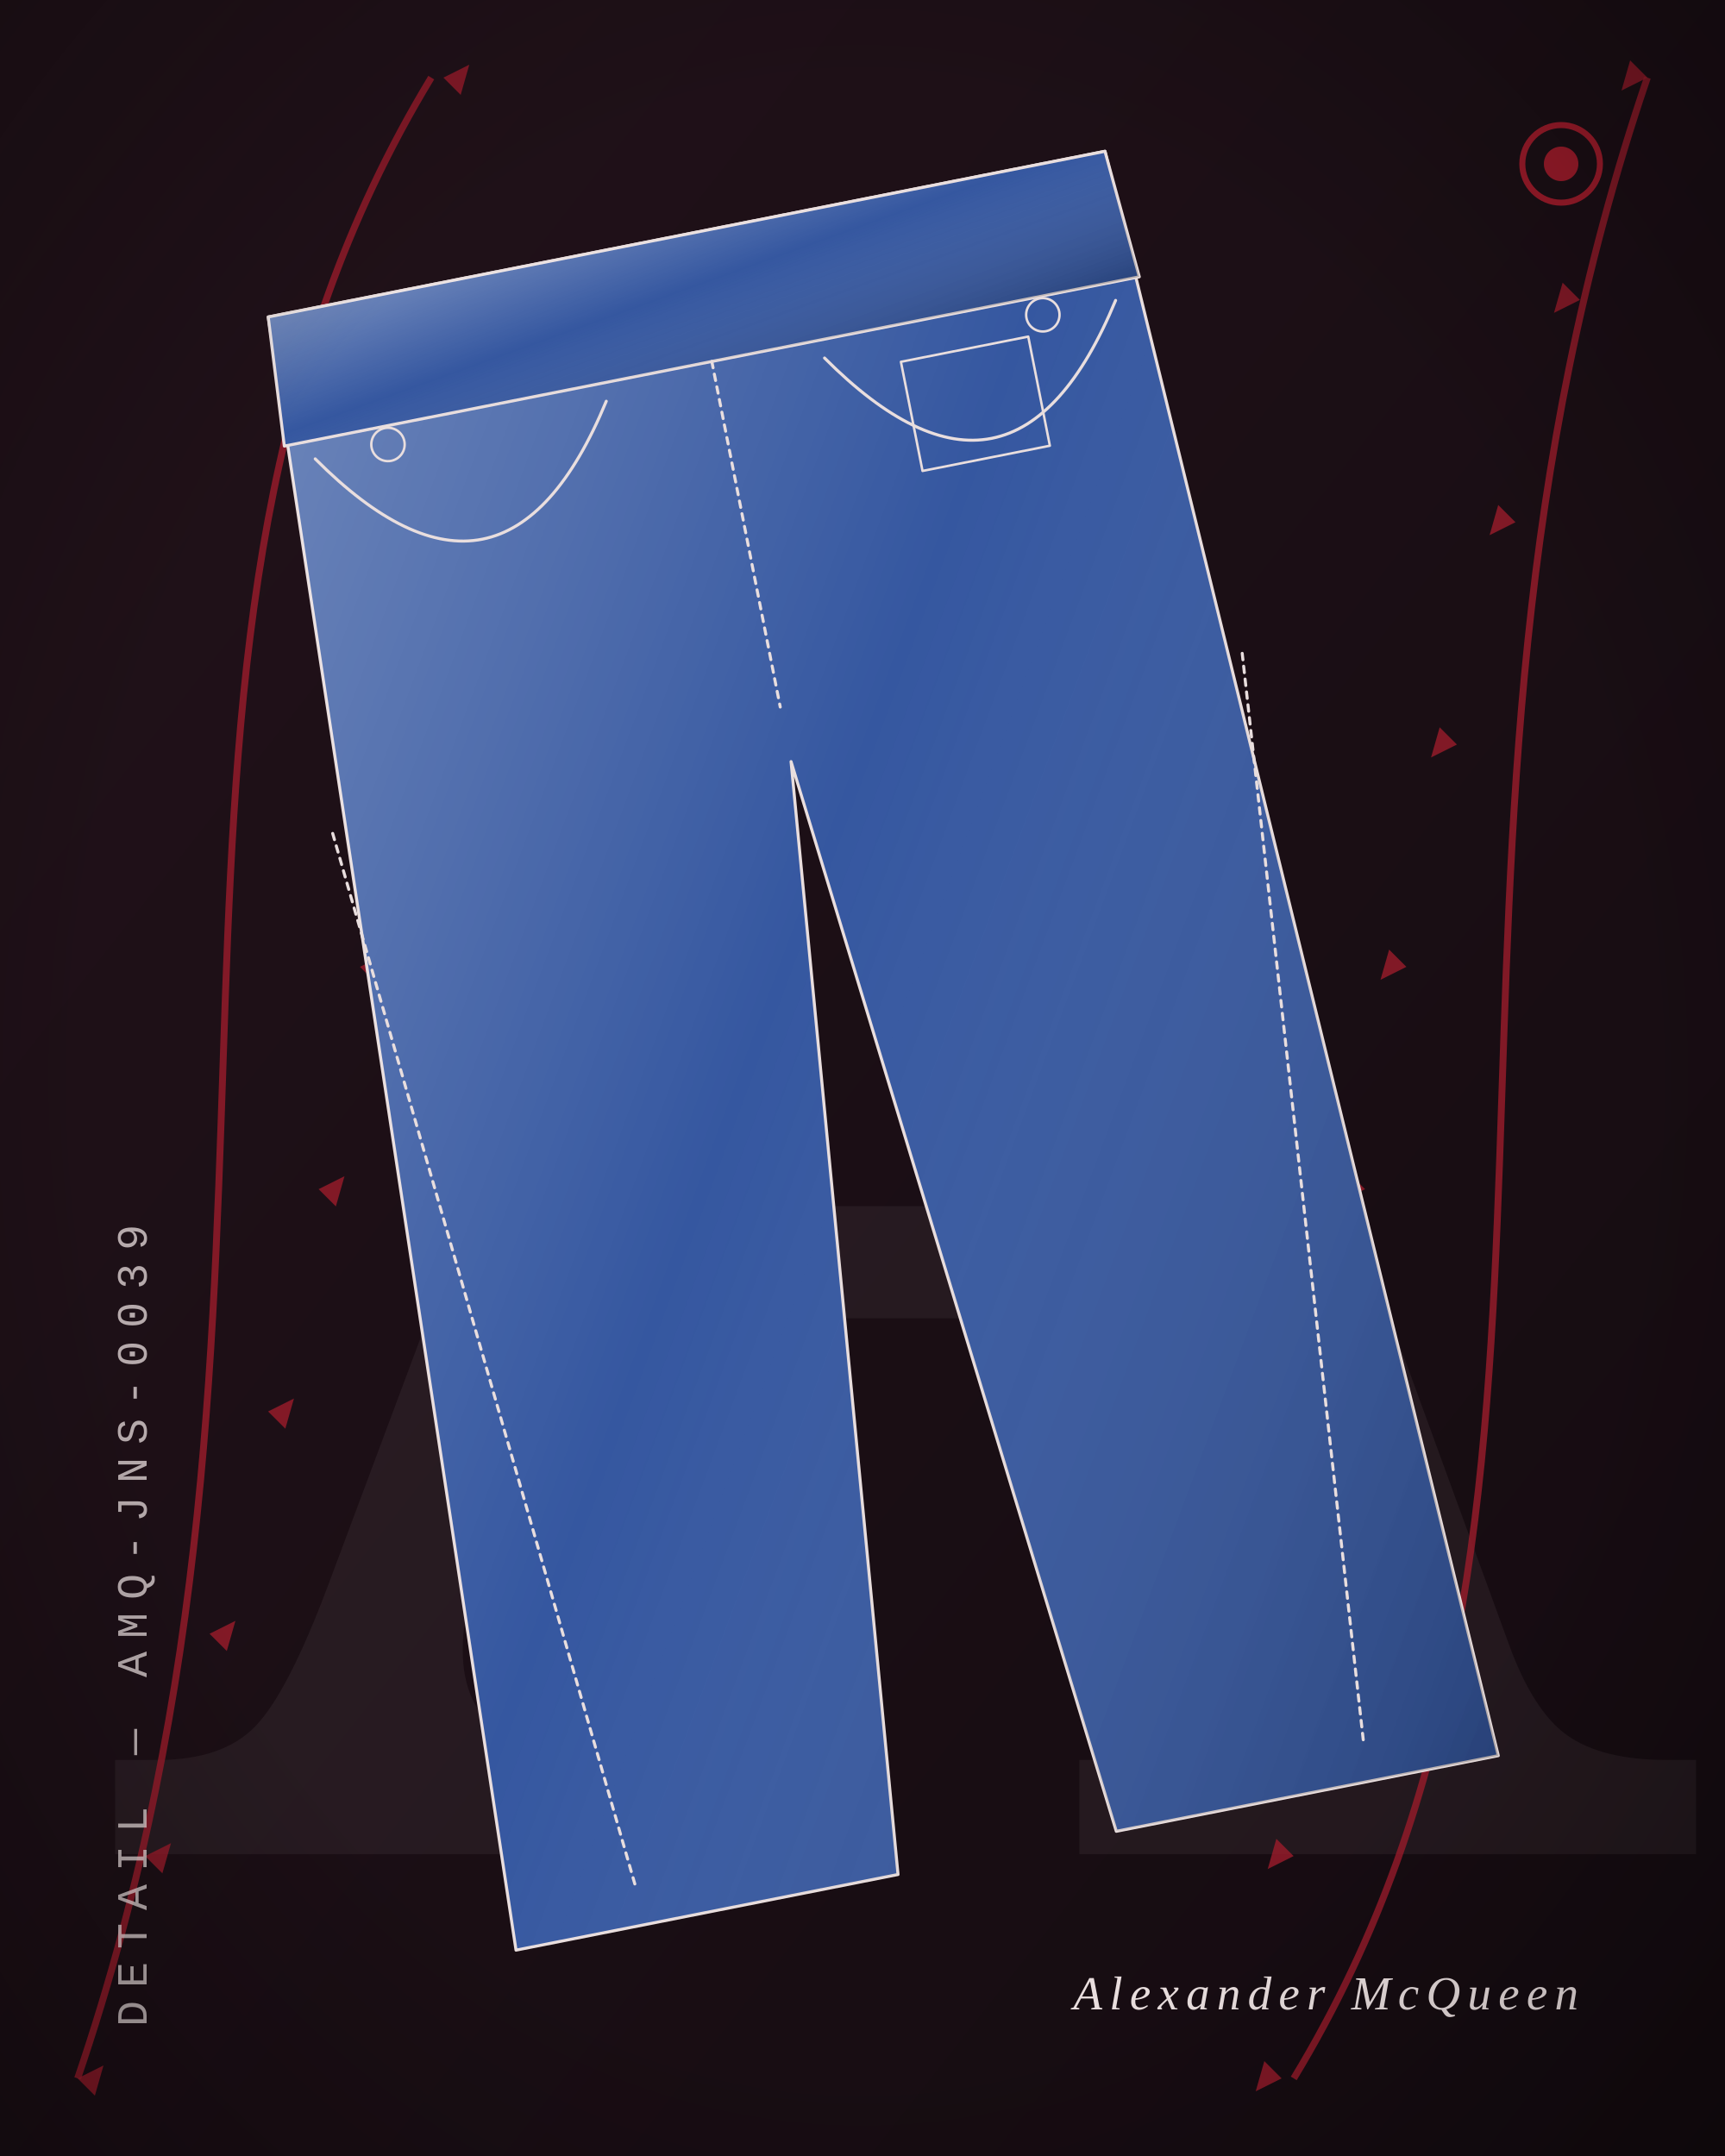
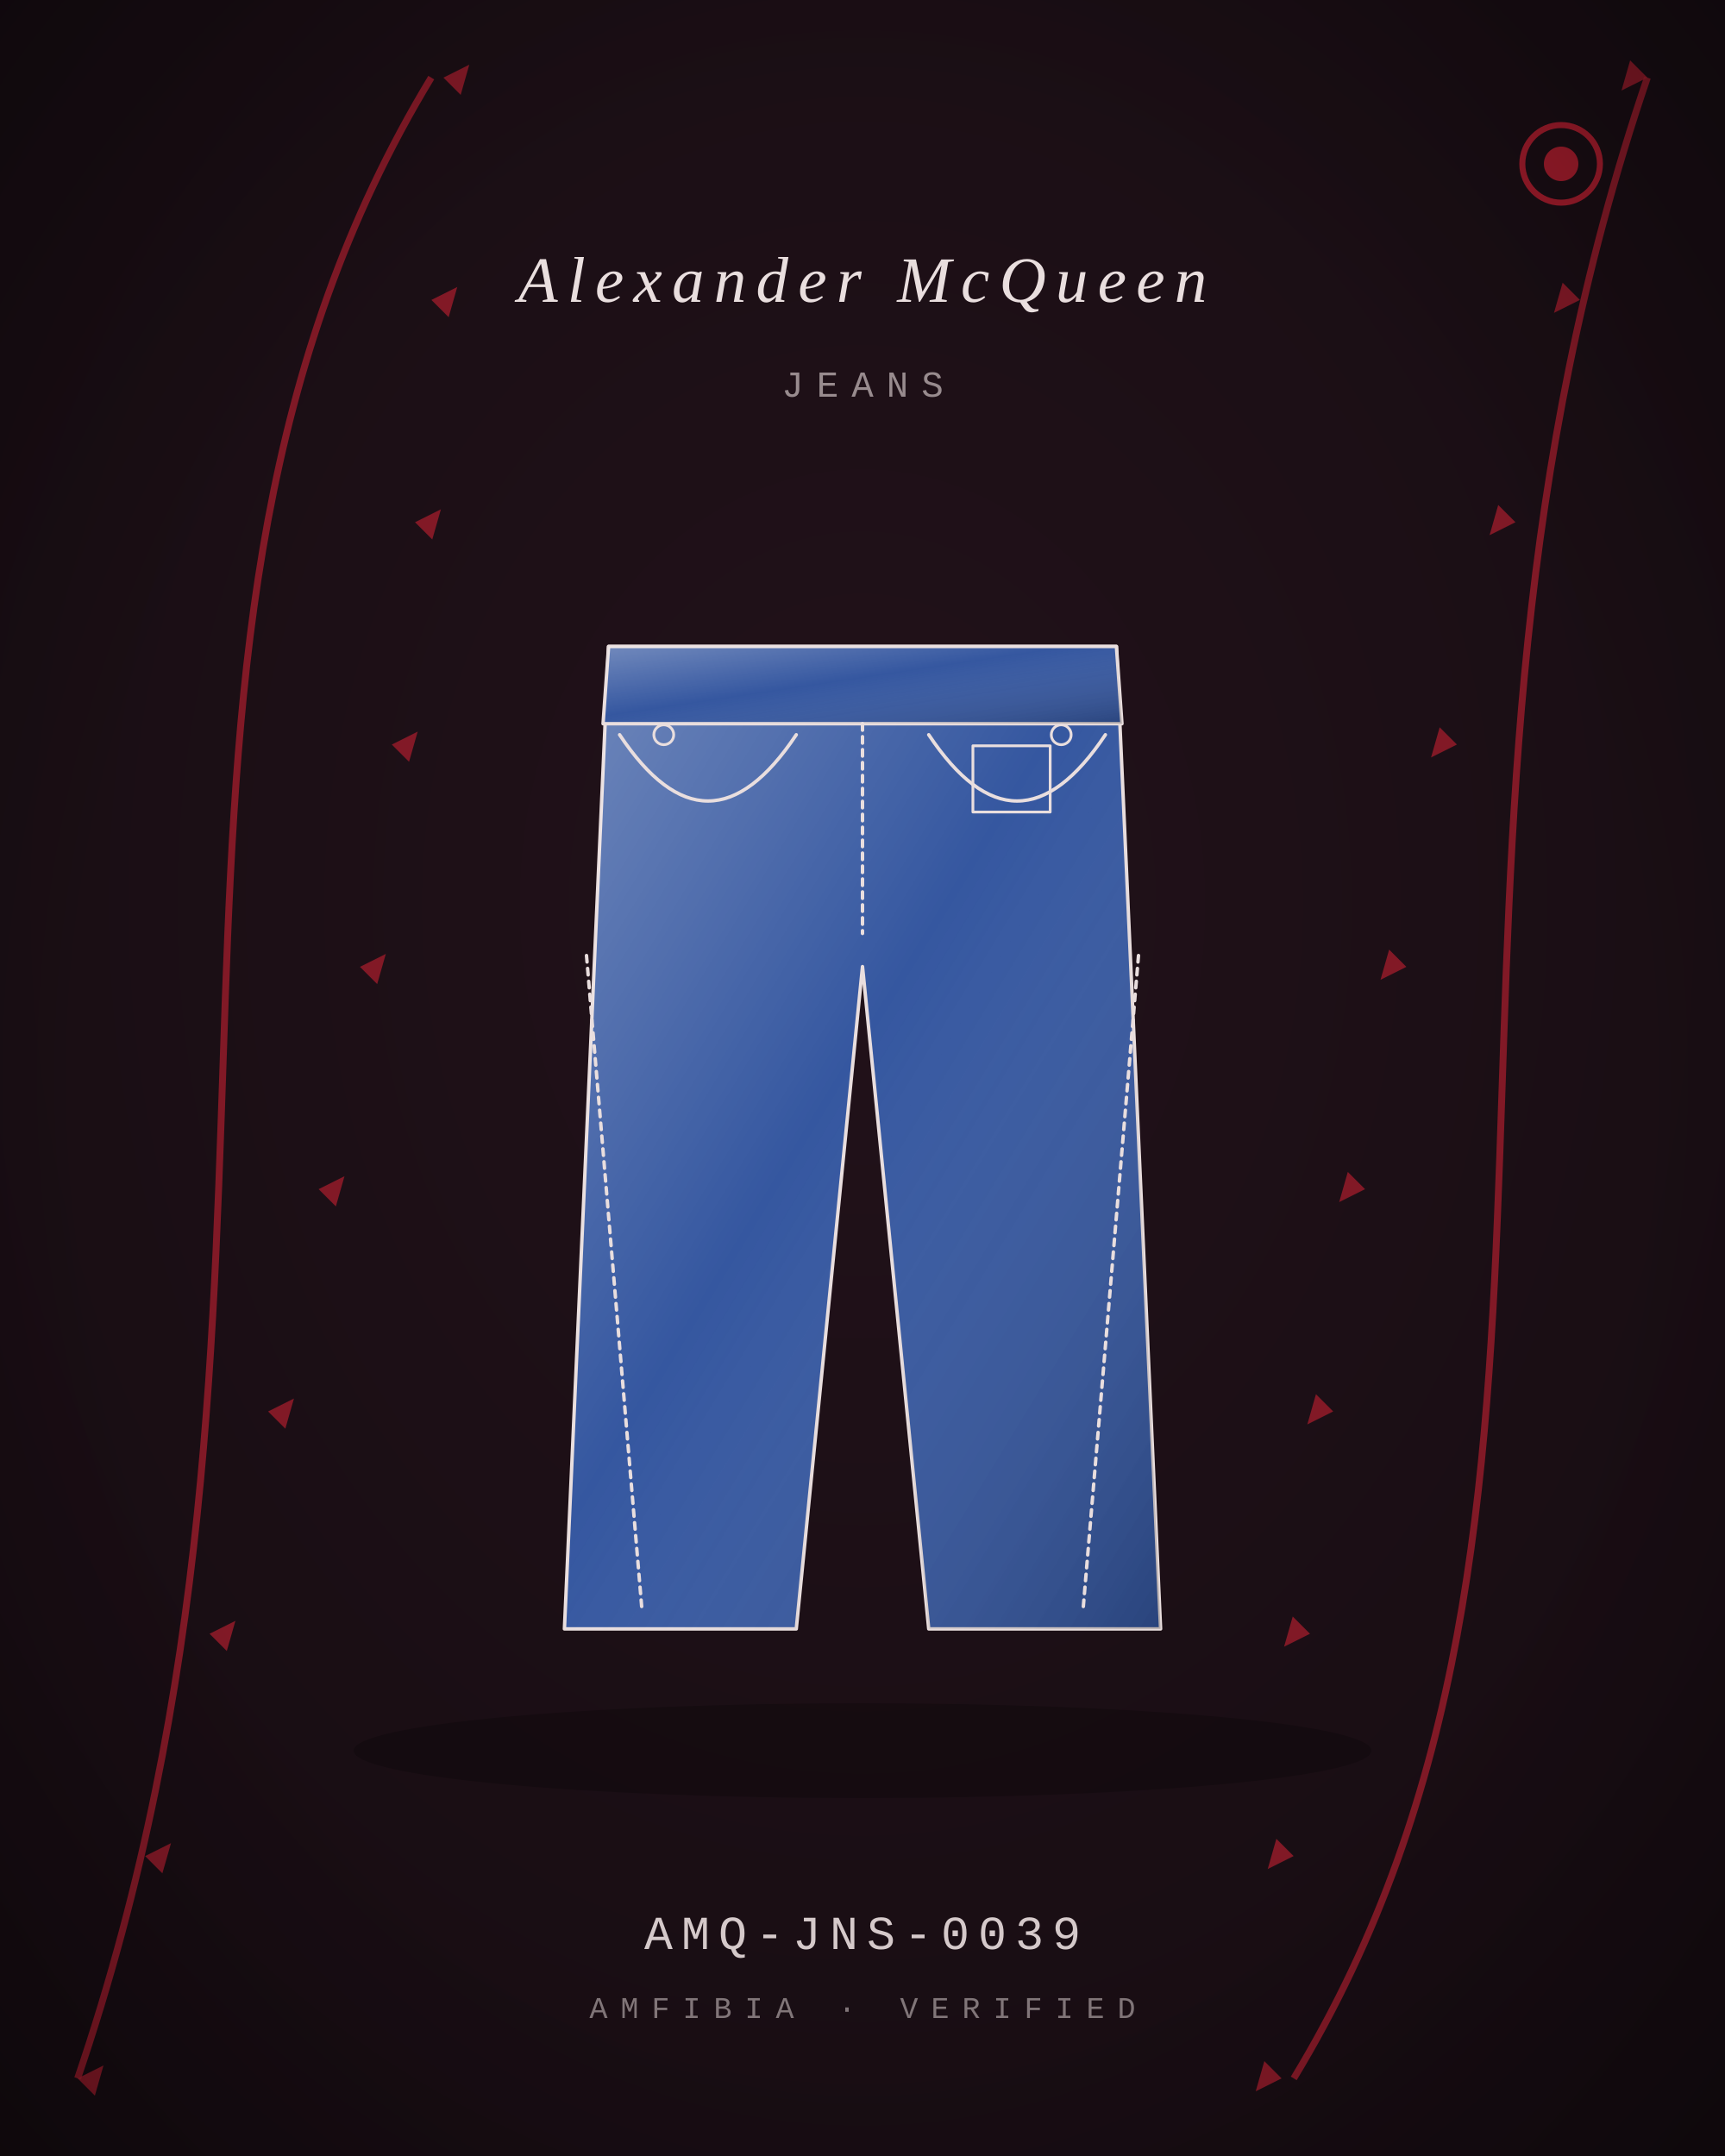
<svg xmlns="http://www.w3.org/2000/svg" viewBox="0 0 400 500" width="800" height="1000">
  <defs>
    <radialGradient id="bg" cx="50%" cy="42%" r="80%">
      <stop offset="0" stop-color="#22121A" />
      <stop offset="1" stop-color="#140B10" />
    </radialGradient>
    <linearGradient id="bgd" x1="0" y1="0" x2="1" y2="1">
      <stop offset="0" stop-color="#22121A" />
      <stop offset="1" stop-color="#140B10" />
    </linearGradient>
    <linearGradient id="sheen" x1="0" y1="0" x2="1" y2="1">
      <stop offset="0" stop-color="#fff" stop-opacity=".30" />
      <stop offset=".45" stop-color="#fff" stop-opacity="0" />
      <stop offset="1" stop-color="#000" stop-opacity=".22" />
    </linearGradient>
    <linearGradient id="multi" x1="0" y1="0" x2="1" y2="1">
      <stop offset="0" stop-color="#B3122E" />
      <stop offset=".35" stop-color="#C9A227" />
      <stop offset=".7" stop-color="#2F5D46" />
      <stop offset="1" stop-color="#3557A0" />
    </linearGradient>
    <radialGradient id="vig" cx="50%" cy="50%" r="75%">
      <stop offset=".6" stop-color="#000" stop-opacity="0" />
      <stop offset="1" stop-color="#000" stop-opacity=".35" />
    </radialGradient>
  </defs>
-   <rect width="400" height="500" fill="url(#bgd)" />
-   <text x="210" y="430" text-anchor="middle" font-family="Georgia, serif" font-size="520" fill="#E9DEDE" opacity="0.06">A</text>
+   <rect width="400" height="500" fill="url(#bg)" />
  <path d="M18 482 C 80 300, 20 150, 100 18 M382 18 C 320 200, 380 350, 300 482" fill="none" stroke="#9B1B2A" stroke-width="1.6" opacity="0.8" />
  <path d="M18 482 l6 -3 l-2 7 Z" fill="#9B1B2A" opacity="0.8" />
  <path d="M382 18 l-6 3 l2 -7 Z" fill="#9B1B2A" opacity="0.8" />
  <path d="M33.655 430.444 l6 -3 l-2 7 Z" fill="#9B1B2A" opacity="0.8" />
  <path d="M366.345 69.556 l-6 3 l2 -7 Z" fill="#9B1B2A" opacity="0.8" />
  <path d="M48.59 378.889 l6 -3 l-2 7 Z" fill="#9B1B2A" opacity="0.8" />
  <path d="M351.41 121.111 l-6 3 l2 -7 Z" fill="#9B1B2A" opacity="0.8" />
  <path d="M62.163 327.333 l6 -3 l-2 7 Z" fill="#9B1B2A" opacity="0.8" />
  <path d="M337.837 172.667 l-6 3 l2 -7 Z" fill="#9B1B2A" opacity="0.8" />
  <path d="M73.883 275.778 l6 -3 l-2 7 Z" fill="#9B1B2A" opacity="0.8" />
  <path d="M326.117 224.222 l-6 3 l2 -7 Z" fill="#9B1B2A" opacity="0.8" />
  <path d="M83.464 224.222 l6 -3 l-2 7 Z" fill="#9B1B2A" opacity="0.8" />
  <path d="M316.536 275.778 l-6 3 l2 -7 Z" fill="#9B1B2A" opacity="0.8" />
  <path d="M90.853 172.667 l6 -3 l-2 7 Z" fill="#9B1B2A" opacity="0.8" />
  <path d="M309.147 327.333 l-6 3 l2 -7 Z" fill="#9B1B2A" opacity="0.8" />
  <path d="M96.239 121.111 l6 -3 l-2 7 Z" fill="#9B1B2A" opacity="0.8" />
  <path d="M303.761 378.889 l-6 3 l2 -7 Z" fill="#9B1B2A" opacity="0.8" />
  <path d="M100.034 69.556 l6 -3 l-2 7 Z" fill="#9B1B2A" opacity="0.8" />
  <path d="M299.966 430.444 l-6 3 l2 -7 Z" fill="#9B1B2A" opacity="0.8" />
  <path d="M102.822 18 l6 -3 l-2 7 Z" fill="#9B1B2A" opacity="0.8" />
  <path d="M297.178 482 l-6 3 l2 -7 Z" fill="#9B1B2A" opacity="0.8" />
  <circle cx="362" cy="38" r="9" fill="none" stroke="#9B1B2A" stroke-width="1.4" />
  <circle cx="362" cy="38" r="4" fill="#9B1B2A" />
-   <g transform="rotate(-11.2 200 250) translate(-17 20) scale(2.15)">
-     <path d="M54 14 L146 14 L154 192 L112 192 L100 72 L88 192 L46 192 Z" fill="#3557A0" stroke="#E9DEDE" stroke-width="1.4" stroke-linejoin="round" stroke-linecap="round" vector-effect="non-scaling-stroke" />
+   <ellipse cx="200" cy="406" rx="118" ry="11" fill="#000" opacity="0.22" />
+   <g transform="translate(72 132) scale(1.28)">
+     <path d="M54 14 L146 14 L154 192 L112 192 L100 72 L88 192 L46 192 Z" fill="#3557A0" stroke="#E9DEDE" stroke-width="1.6" stroke-linejoin="round" stroke-linecap="round" vector-effect="non-scaling-stroke" />
    <path d="M54 14 L146 14 L154 192 L112 192 L100 72 L88 192 L46 192 Z" fill="url(#sheen)" stroke="none" />
-     <path d="M54 14 L146 14 L147 28 L53 28 Z" fill="#3557A0" stroke="#E9DEDE" stroke-width="1.4" stroke-linejoin="round" stroke-linecap="round" vector-effect="non-scaling-stroke" />
+     <path d="M54 14 L146 14 L147 28 L53 28 Z" fill="#3557A0" stroke="#E9DEDE" stroke-width="1.6" stroke-linejoin="round" stroke-linecap="round" vector-effect="non-scaling-stroke" />
    <path d="M54 14 L146 14 L147 28 L53 28 Z" fill="url(#sheen)" stroke="none" />
-     <path d="M56 30 Q72 54 88 30 M144 30 Q128 54 112 30" fill="none" stroke="#E9DEDE" stroke-width="1.4" stroke-linejoin="round" stroke-linecap="round" vector-effect="non-scaling-stroke" />
-     <path d="M120 32 L134 32 L134 44 L120 44 Z" fill="none" stroke="#E9DEDE" stroke-width="1.12" stroke-linejoin="round" stroke-linecap="round" vector-effect="non-scaling-stroke" />
-     <path d="M50 70 L60 188 M150 70 L140 188 M100 28 L100 66" fill="none" stroke="#E9DEDE" stroke-width="1.4" stroke-dasharray="3 3" stroke-linejoin="round" stroke-linecap="round" vector-effect="non-scaling-stroke" />
-     <path d="M64 30 m-1.8 0 a1.8 1.8 0 1 0 3.6 0 a1.8 1.8 0 1 0 -3.6 0 M136 30 m-1.8 0 a1.8 1.8 0 1 0 3.6 0 a1.8 1.8 0 1 0 -3.6 0" fill="none" stroke="#E9DEDE" stroke-width="1.12" stroke-linejoin="round" stroke-linecap="round" vector-effect="non-scaling-stroke" />
-   </g>
-   <g transform="translate(34 470) rotate(-90)">
-     <text x="0" y="0" text-anchor="start" font-family="'Courier New', Courier, monospace" font-size="10" letter-spacing="3" fill="#E9DEDE" opacity="0.75">DETAIL — AMQ-JNS-0039</text>
+     <path d="M56 30 Q72 54 88 30 M144 30 Q128 54 112 30" fill="none" stroke="#E9DEDE" stroke-width="1.6" stroke-linejoin="round" stroke-linecap="round" vector-effect="non-scaling-stroke" />
+     <path d="M120 32 L134 32 L134 44 L120 44 Z" fill="none" stroke="#E9DEDE" stroke-width="1.28" stroke-linejoin="round" stroke-linecap="round" vector-effect="non-scaling-stroke" />
+     <path d="M50 70 L60 188 M150 70 L140 188 M100 28 L100 66" fill="none" stroke="#E9DEDE" stroke-width="1.6" stroke-dasharray="3 3" stroke-linejoin="round" stroke-linecap="round" vector-effect="non-scaling-stroke" />
+     <path d="M64 30 m-1.8 0 a1.8 1.8 0 1 0 3.6 0 a1.8 1.8 0 1 0 -3.6 0 M136 30 m-1.8 0 a1.8 1.8 0 1 0 3.6 0 a1.8 1.8 0 1 0 -3.6 0" fill="none" stroke="#E9DEDE" stroke-width="1.28" stroke-linejoin="round" stroke-linecap="round" vector-effect="non-scaling-stroke" />
  </g>
  <g>
-     <text x="366" y="466" text-anchor="end" font-size="11" fill="#E9DEDE" font-family="Georgia, 'Times New Roman', serif" font-weight="400" letter-spacing="1.65" font-style="italic">Alexander McQueen</text>
+     <text x="200" y="70" text-anchor="middle" font-size="15" fill="#E9DEDE" font-family="Georgia, 'Times New Roman', serif" font-weight="400" letter-spacing="2.25" font-style="italic">Alexander McQueen</text>
  </g>
+   <text x="200" y="92" text-anchor="middle" font-family="'Courier New', Courier, monospace" font-size="8.5" letter-spacing="3" fill="#E9DEDE" opacity="0.6">JEANS</text>
+   <text x="200" y="452" text-anchor="middle" font-family="'Courier New', Courier, monospace" font-size="11" letter-spacing="2" fill="#E9DEDE" opacity="0.9">AMQ-JNS-0039</text>
+   <text x="200" y="468" text-anchor="middle" font-family="'Courier New', Courier, monospace" font-size="7" letter-spacing="3" fill="#E9DEDE" opacity="0.5">AMFIBIA · VERIFIED</text>
  <rect width="400" height="500" fill="url(#vig)" />
</svg>
